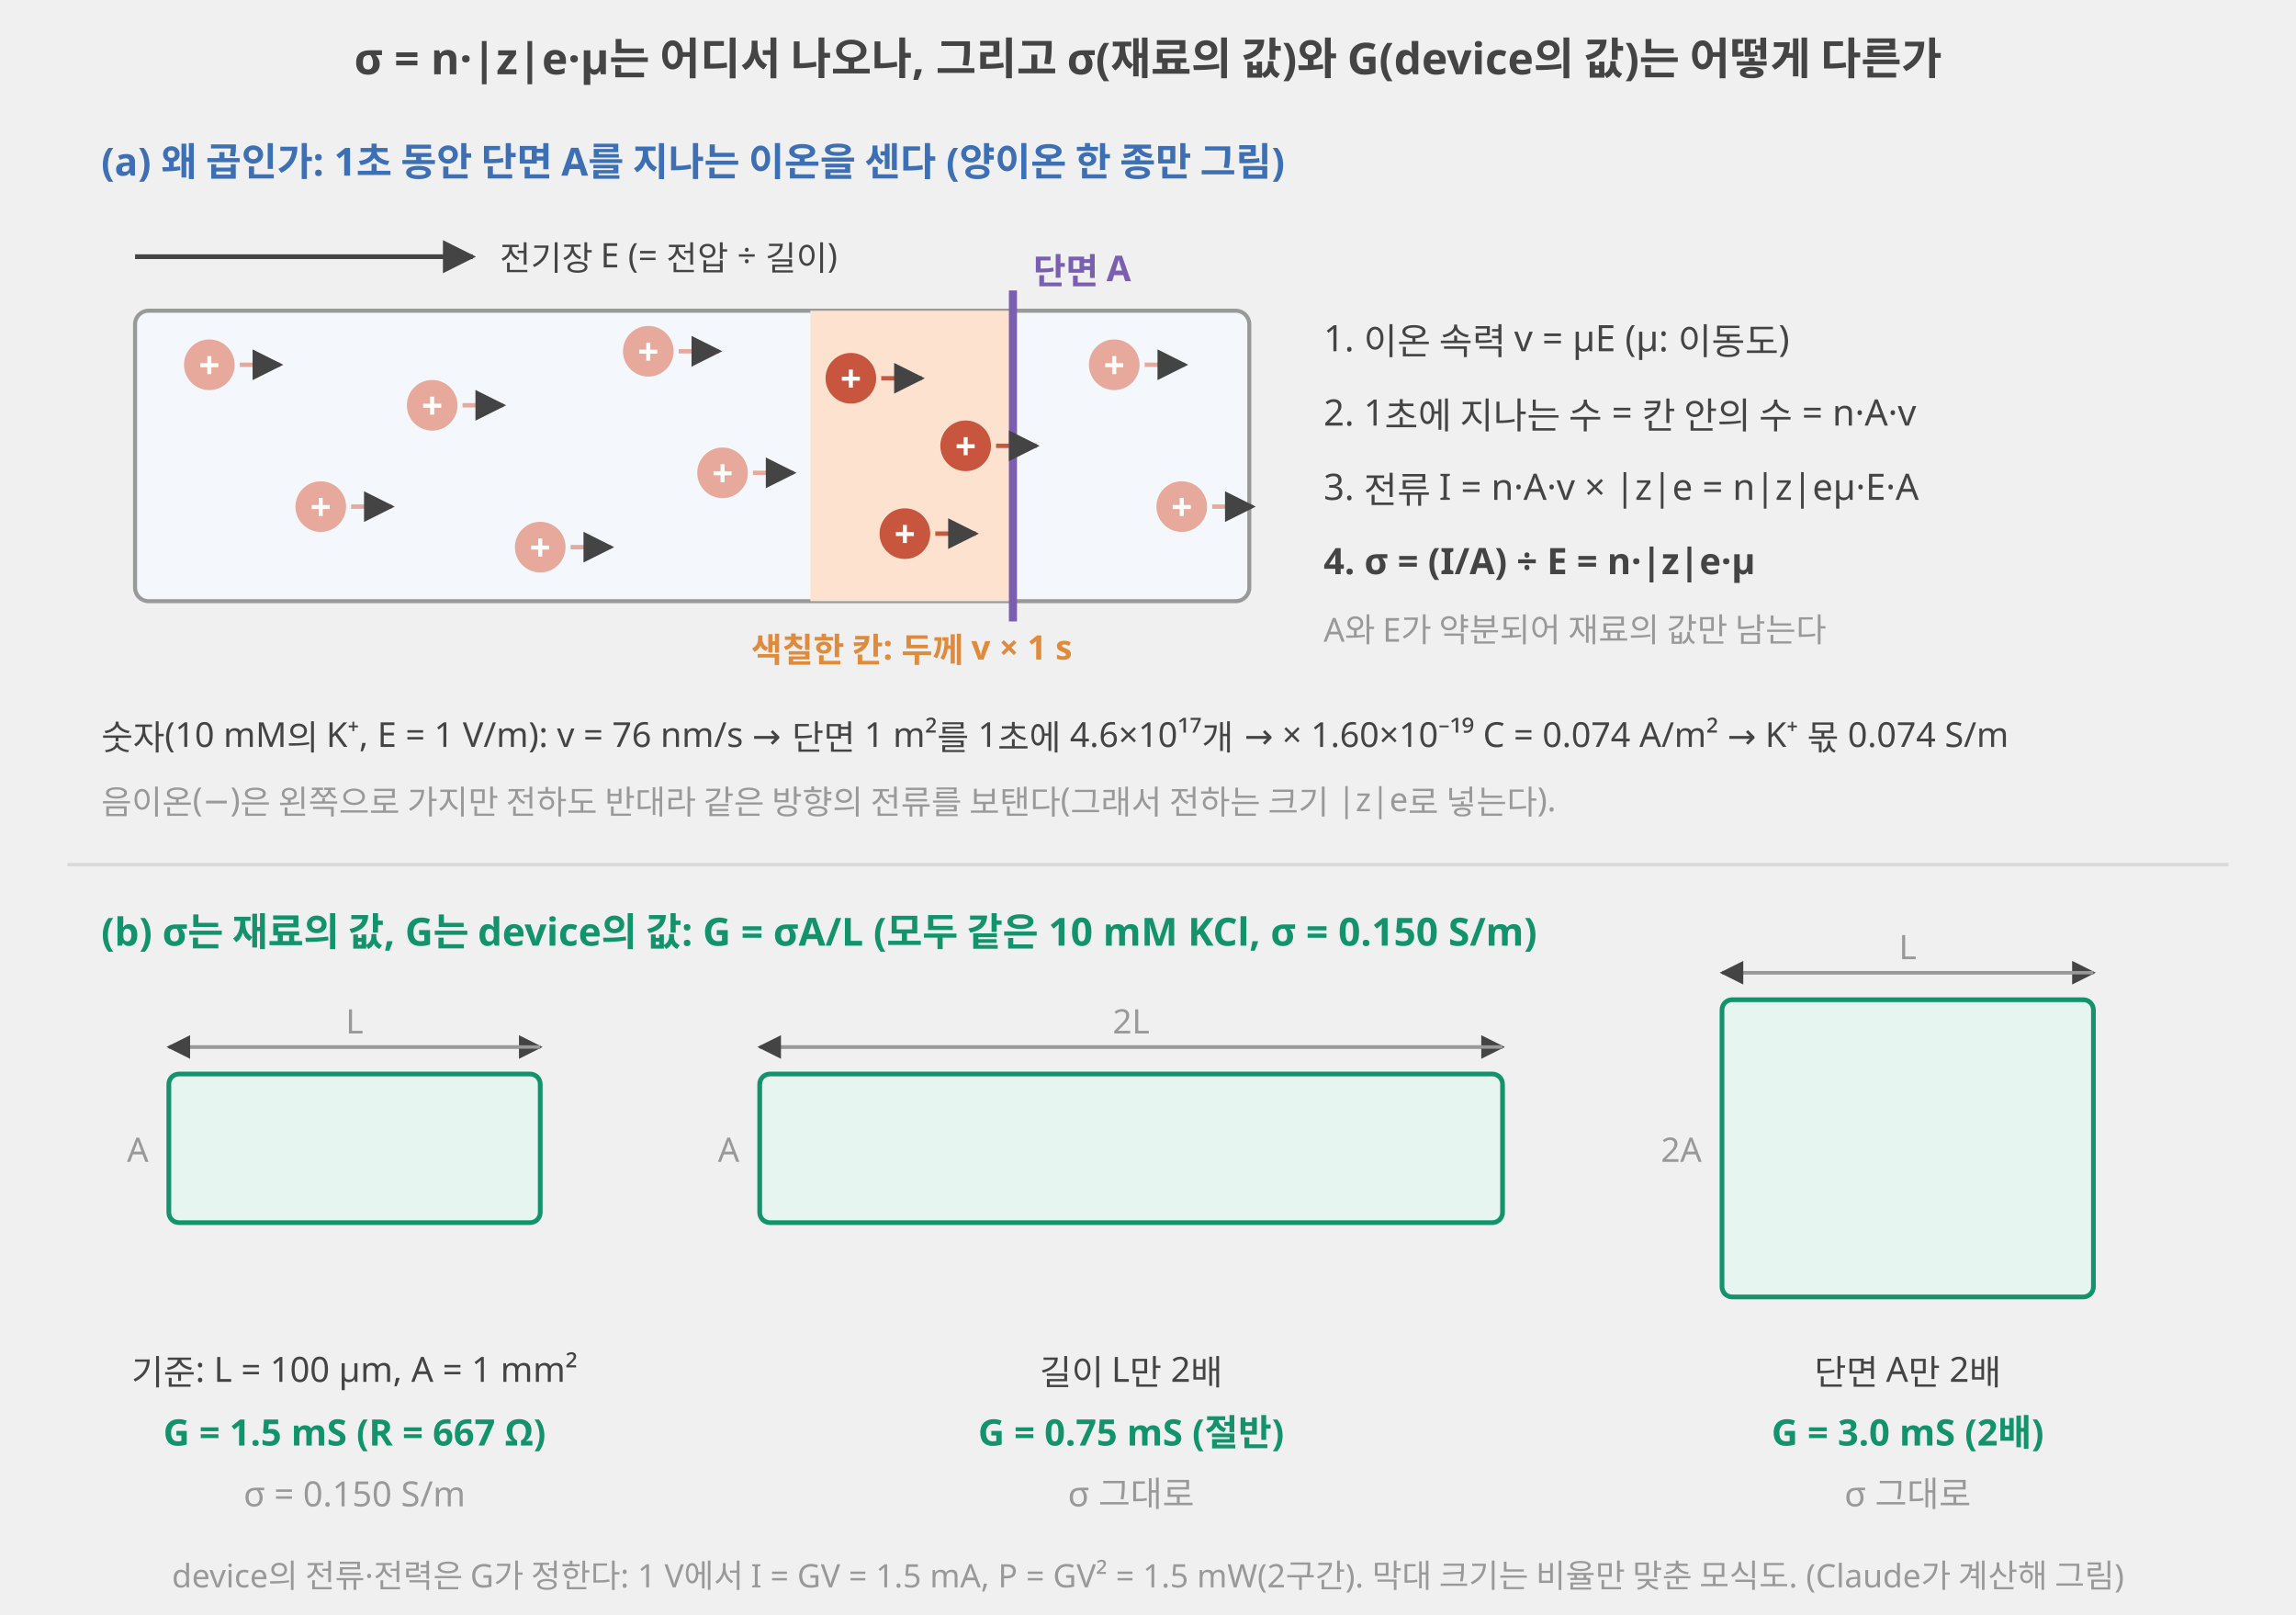
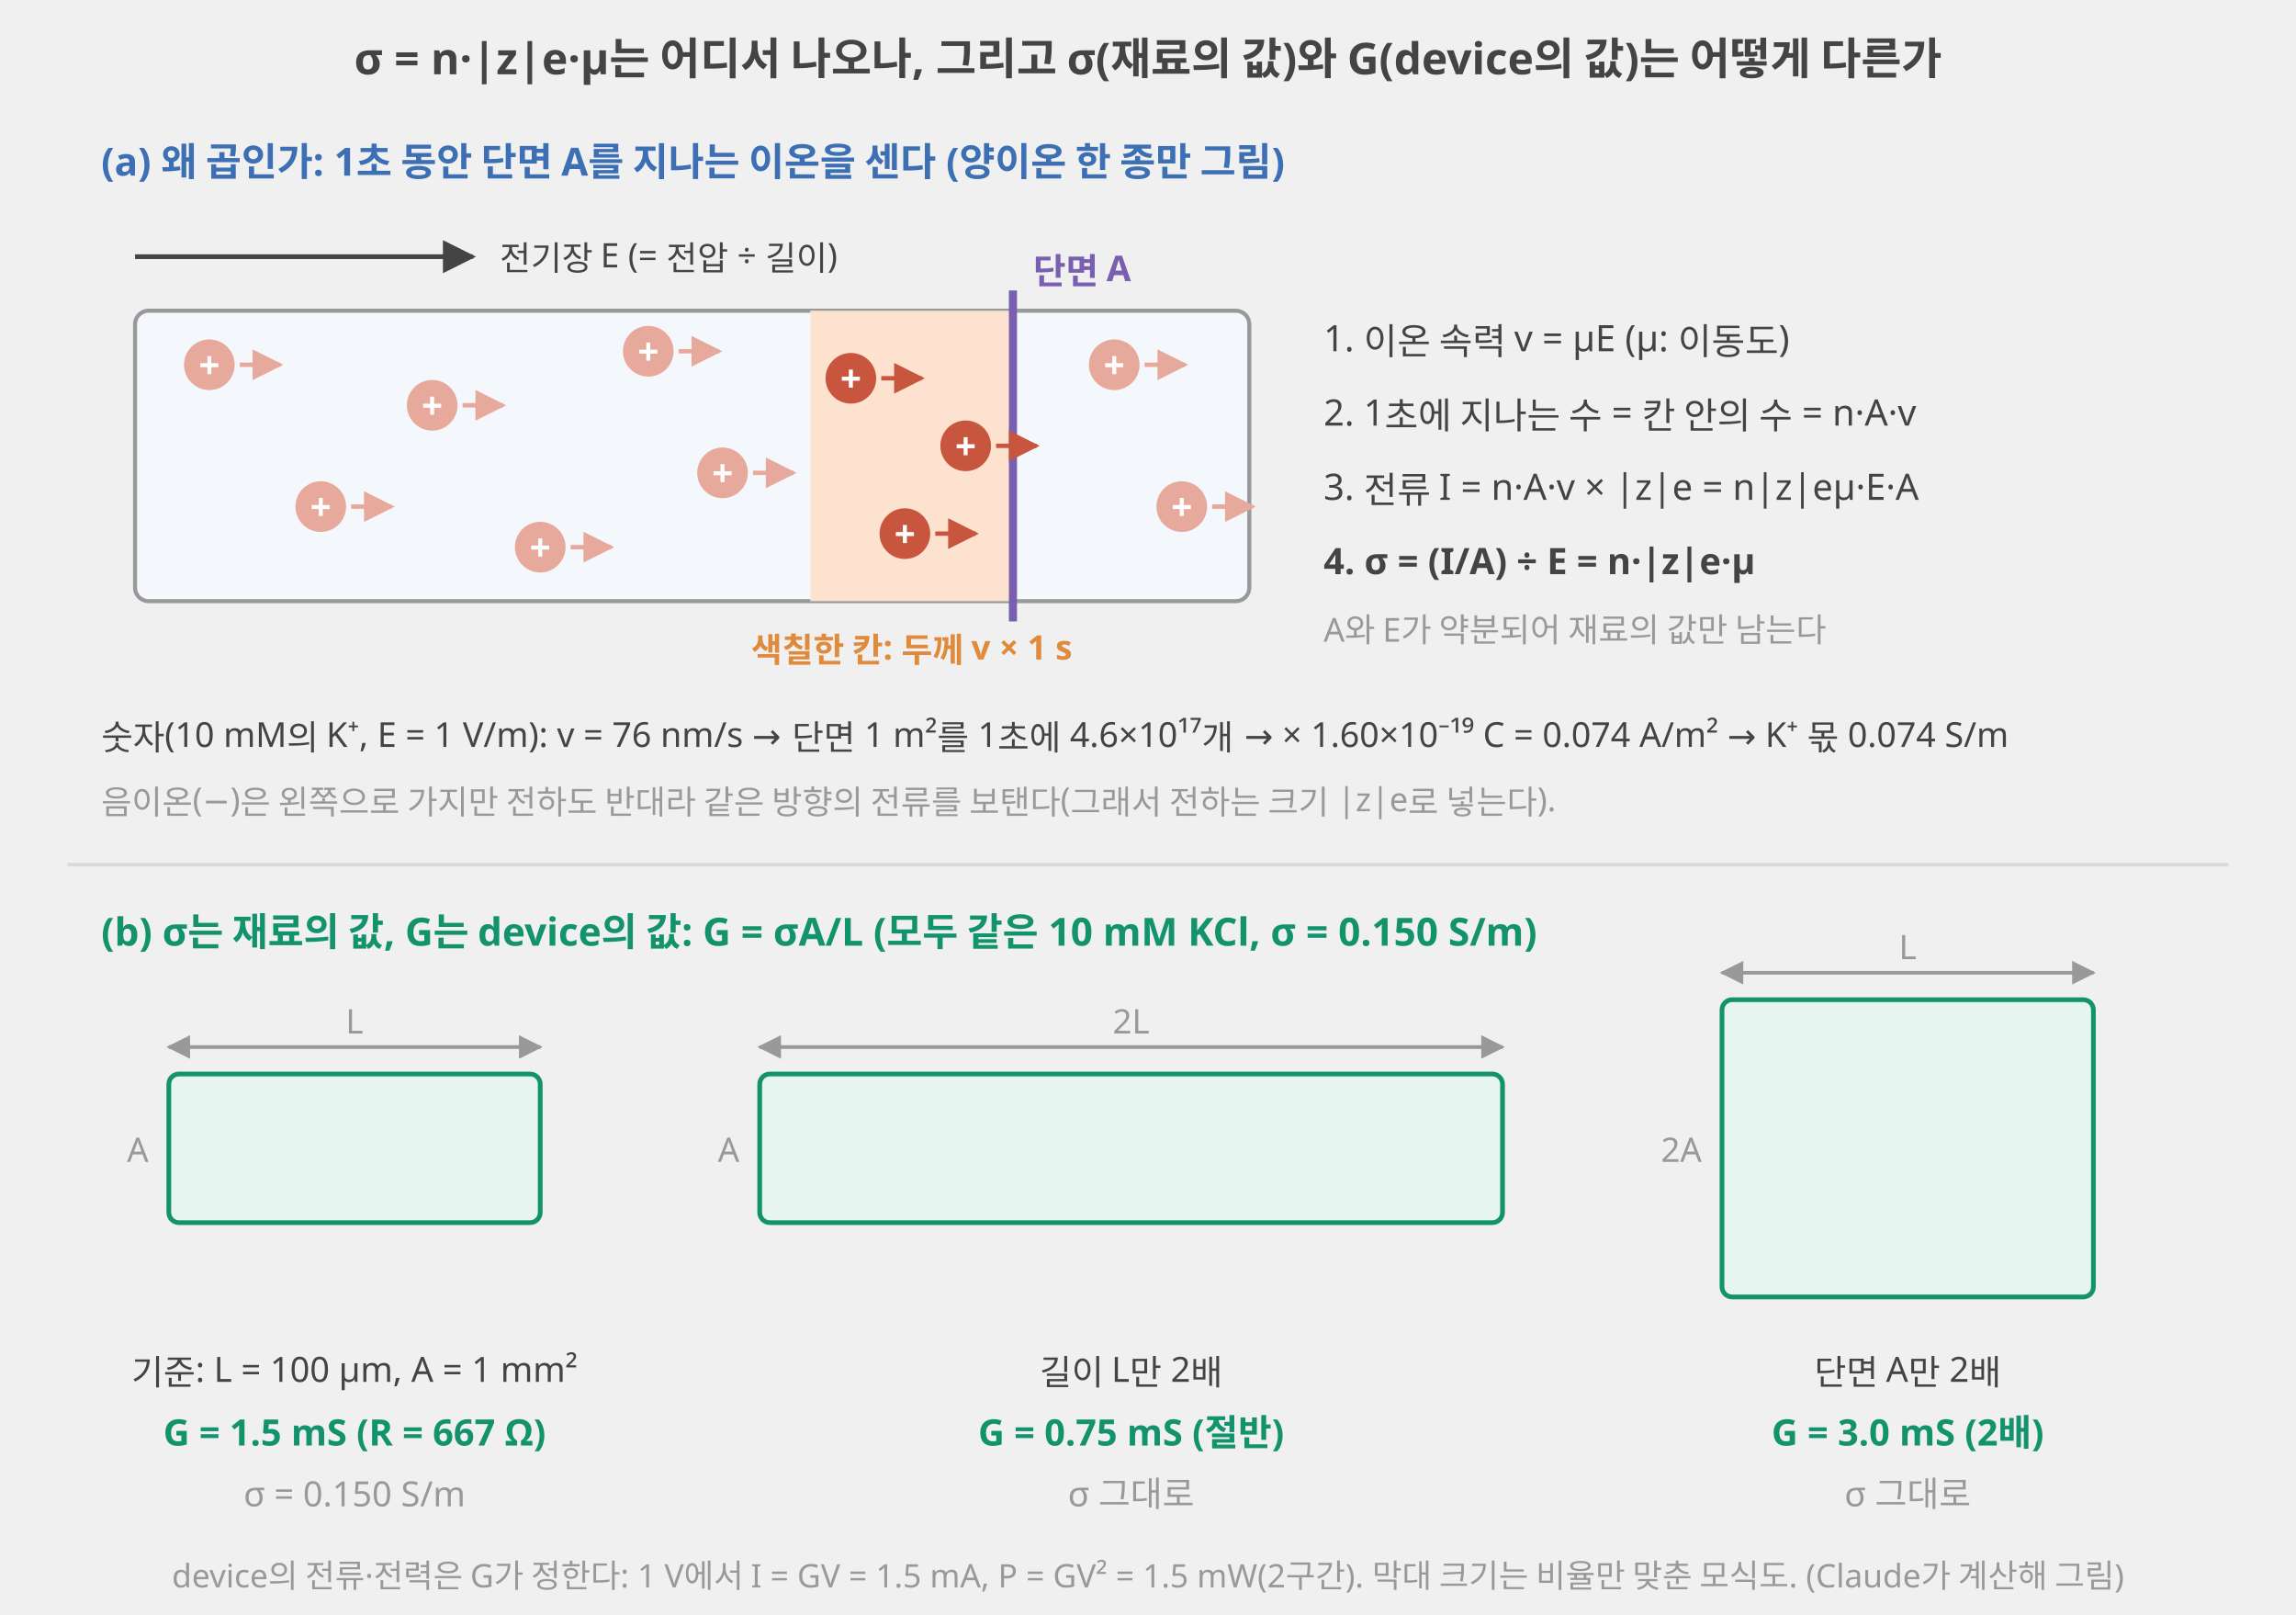
<svg xmlns="http://www.w3.org/2000/svg" viewBox="0 0 680 478" width="100%" font-family="Noto Sans KR, Malgun Gothic, sans-serif" font-size="13" fill="#444">
  <defs>
    <marker id="arr" viewBox="0 0 10 10" refX="9" refY="5" markerWidth="7" markerHeight="7" orient="auto-start-reverse">
      <path d="M0,0 L10,5 L0,10 z" fill="#444" />
+     </marker>
+     <marker id="arr-ce7a99c" viewBox="0 0 10 10" refX="9" refY="5" markerWidth="7" markerHeight="7" orient="auto-start-reverse">
+       <path d="M0,0 L10,5 L0,10 z" fill="#e7a99c" />
+     </marker>
+     <marker id="arr-cc8553d" viewBox="0 0 10 10" refX="9" refY="5" markerWidth="7" markerHeight="7" orient="auto-start-reverse">
+       <path d="M0,0 L10,5 L0,10 z" fill="#c8553d" />
+     </marker>
+     <marker id="arr-c999" viewBox="0 0 10 10" refX="9" refY="5" markerWidth="7" markerHeight="7" orient="auto-start-reverse">
+       <path d="M0,0 L10,5 L0,10 z" fill="#999" />
    </marker>
  </defs>
  <text x="340.0" y="22.0" font-size="13" fill="#444" text-anchor="middle" font-weight="bold">σ = n·|z|e·µ는 어디서 나오나, 그리고 σ(재료의 값)와 G(device의 값)는 어떻게 다른가</text>
  <text x="30.0" y="52.0" font-size="11.5" fill="#3d6fb4" text-anchor="start" font-weight="bold">(a) 왜 곱인가: 1초 동안 단면 A를 지나는 이온을 센다 (양이온 한 종만 그림)</text>
  <rect x="40.0" y="92.0" width="330.0" height="86.0" rx="4" fill="#f4f8fc" stroke="#999" stroke-width="1.2" />
  <rect x="240.0" y="92.0" width="60.0" height="86.0" rx="0" fill="#fde3cf" stroke="none" stroke-width="1.2" />
  <line x1="300.0" y1="86.0" x2="300.0" y2="184.0" stroke="#7a5fb0" stroke-width="2.4" />
  <text x="306.0" y="84.0" font-size="10.5" fill="#7a5fb0" text-anchor="start" font-weight="bold">단면 A</text>
  <line x1="40.0" y1="76.0" x2="140.0" y2="76.0" stroke="#444" stroke-width="1.4" marker-end="url(#arr)" />
  <text x="148.0" y="80.0" font-size="10" fill="#444" text-anchor="start" font-weight="normal">전기장 E (= 전압 ÷ 길이)</text>
  <circle cx="62.0" cy="108.0" r="7.5" fill="#e7a99c" stroke="none" />
  <text x="62.0" y="112.0" font-size="11" fill="#fff" text-anchor="middle" font-weight="bold">+</text>
-   <line x1="71.0" y1="108.0" x2="83.0" y2="108.0" stroke="#e7a99c" stroke-width="1.3" marker-end="url(#arr)" />
+   <line x1="71.0" y1="108.0" x2="83.0" y2="108.0" stroke="#e7a99c" stroke-width="1.3" marker-end="url(#arr-ce7a99c)" />
  <circle cx="95.0" cy="150.0" r="7.5" fill="#e7a99c" stroke="none" />
  <text x="95.0" y="154.0" font-size="11" fill="#fff" text-anchor="middle" font-weight="bold">+</text>
-   <line x1="104.0" y1="150.0" x2="116.0" y2="150.0" stroke="#e7a99c" stroke-width="1.3" marker-end="url(#arr)" />
+   <line x1="104.0" y1="150.0" x2="116.0" y2="150.0" stroke="#e7a99c" stroke-width="1.3" marker-end="url(#arr-ce7a99c)" />
  <circle cx="128.0" cy="120.0" r="7.5" fill="#e7a99c" stroke="none" />
  <text x="128.0" y="124.0" font-size="11" fill="#fff" text-anchor="middle" font-weight="bold">+</text>
-   <line x1="137.0" y1="120.0" x2="149.0" y2="120.0" stroke="#e7a99c" stroke-width="1.3" marker-end="url(#arr)" />
+   <line x1="137.0" y1="120.0" x2="149.0" y2="120.0" stroke="#e7a99c" stroke-width="1.3" marker-end="url(#arr-ce7a99c)" />
  <circle cx="160.0" cy="162.0" r="7.5" fill="#e7a99c" stroke="none" />
  <text x="160.0" y="166.0" font-size="11" fill="#fff" text-anchor="middle" font-weight="bold">+</text>
-   <line x1="169.0" y1="162.0" x2="181.0" y2="162.0" stroke="#e7a99c" stroke-width="1.3" marker-end="url(#arr)" />
+   <line x1="169.0" y1="162.0" x2="181.0" y2="162.0" stroke="#e7a99c" stroke-width="1.3" marker-end="url(#arr-ce7a99c)" />
  <circle cx="192.0" cy="104.0" r="7.5" fill="#e7a99c" stroke="none" />
  <text x="192.0" y="108.0" font-size="11" fill="#fff" text-anchor="middle" font-weight="bold">+</text>
-   <line x1="201.0" y1="104.0" x2="213.0" y2="104.0" stroke="#e7a99c" stroke-width="1.3" marker-end="url(#arr)" />
+   <line x1="201.0" y1="104.0" x2="213.0" y2="104.0" stroke="#e7a99c" stroke-width="1.3" marker-end="url(#arr-ce7a99c)" />
  <circle cx="214.0" cy="140.0" r="7.5" fill="#e7a99c" stroke="none" />
  <text x="214.0" y="144.0" font-size="11" fill="#fff" text-anchor="middle" font-weight="bold">+</text>
-   <line x1="223.0" y1="140.0" x2="235.0" y2="140.0" stroke="#e7a99c" stroke-width="1.3" marker-end="url(#arr)" />
+   <line x1="223.0" y1="140.0" x2="235.0" y2="140.0" stroke="#e7a99c" stroke-width="1.3" marker-end="url(#arr-ce7a99c)" />
  <circle cx="252.0" cy="112.0" r="7.5" fill="#c8553d" stroke="none" />
  <text x="252.0" y="116.0" font-size="11" fill="#fff" text-anchor="middle" font-weight="bold">+</text>
-   <line x1="261.0" y1="112.0" x2="273.0" y2="112.0" stroke="#c8553d" stroke-width="1.3" marker-end="url(#arr)" />
+   <line x1="261.0" y1="112.0" x2="273.0" y2="112.0" stroke="#c8553d" stroke-width="1.3" marker-end="url(#arr-cc8553d)" />
  <circle cx="268.0" cy="158.0" r="7.5" fill="#c8553d" stroke="none" />
  <text x="268.0" y="162.0" font-size="11" fill="#fff" text-anchor="middle" font-weight="bold">+</text>
-   <line x1="277.0" y1="158.0" x2="289.0" y2="158.0" stroke="#c8553d" stroke-width="1.3" marker-end="url(#arr)" />
+   <line x1="277.0" y1="158.0" x2="289.0" y2="158.0" stroke="#c8553d" stroke-width="1.3" marker-end="url(#arr-cc8553d)" />
  <circle cx="286.0" cy="132.0" r="7.5" fill="#c8553d" stroke="none" />
  <text x="286.0" y="136.0" font-size="11" fill="#fff" text-anchor="middle" font-weight="bold">+</text>
-   <line x1="295.0" y1="132.0" x2="307.0" y2="132.0" stroke="#c8553d" stroke-width="1.3" marker-end="url(#arr)" />
+   <line x1="295.0" y1="132.0" x2="307.0" y2="132.0" stroke="#c8553d" stroke-width="1.3" marker-end="url(#arr-cc8553d)" />
  <circle cx="330.0" cy="108.0" r="7.5" fill="#e7a99c" stroke="none" />
  <text x="330.0" y="112.0" font-size="11" fill="#fff" text-anchor="middle" font-weight="bold">+</text>
-   <line x1="339.0" y1="108.0" x2="351.0" y2="108.0" stroke="#e7a99c" stroke-width="1.3" marker-end="url(#arr)" />
+   <line x1="339.0" y1="108.0" x2="351.0" y2="108.0" stroke="#e7a99c" stroke-width="1.3" marker-end="url(#arr-ce7a99c)" />
  <circle cx="350.0" cy="150.0" r="7.5" fill="#e7a99c" stroke="none" />
  <text x="350.0" y="154.0" font-size="11" fill="#fff" text-anchor="middle" font-weight="bold">+</text>
-   <line x1="359.0" y1="150.0" x2="371.0" y2="150.0" stroke="#e7a99c" stroke-width="1.3" marker-end="url(#arr)" />
+   <line x1="359.0" y1="150.0" x2="371.0" y2="150.0" stroke="#e7a99c" stroke-width="1.3" marker-end="url(#arr-ce7a99c)" />
  <text x="270.0" y="196.0" font-size="10" fill="#e08a3c" text-anchor="middle" font-weight="bold">색칠한 칸: 두께 v × 1 s</text>
  <text x="392.0" y="104.0" font-size="10.8" fill="#444" text-anchor="start" font-weight="normal">1. 이온 속력 v = µE (µ: 이동도)</text>
  <text x="392.0" y="126.0" font-size="10.8" fill="#444" text-anchor="start" font-weight="normal">2. 1초에 지나는 수 = 칸 안의 수 = n·A·v</text>
  <text x="392.0" y="148.0" font-size="10.8" fill="#444" text-anchor="start" font-weight="normal">3. 전류 I = n·A·v × |z|e = n|z|eµ·E·A</text>
  <text x="392.0" y="170.0" font-size="10.8" fill="#444" text-anchor="start" font-weight="bold">4. σ = (I/A) ÷ E = n·|z|e·µ</text>
  <text x="392.0" y="190.0" font-size="9.8" fill="#999" text-anchor="start" font-weight="normal">A와 E가 약분되어 재료의 값만 남는다</text>
  <text x="30.0" y="222.0" font-size="10.2" fill="#444" text-anchor="start" font-weight="normal">숫자(10 mM의 K⁺, E = 1 V/m): v = 76 nm/s → 단면 1 m²를 1초에 4.6×10¹⁷개 → × 1.60×10⁻¹⁹ C = 0.074 A/m² → K⁺ 몫 0.074 S/m</text>
  <text x="30.0" y="241.0" font-size="9.8" fill="#999" text-anchor="start" font-weight="normal">음이온(−)은 왼쪽으로 가지만 전하도 반대라 같은 방향의 전류를 보탠다(그래서 전하는 크기 |z|e로 넣는다).</text>
  <line x1="20.0" y1="256.0" x2="660.0" y2="256.0" stroke="#d9d9d9" stroke-width="1" />
  <text x="30.0" y="280.0" font-size="11.5" fill="#13936b" text-anchor="start" font-weight="bold">(b) σ는 재료의 값, G는 device의 값: G = σA/L (모두 같은 10 mM KCl, σ = 0.150 S/m)</text>
  <rect x="50.0" y="318.0" width="110.0" height="44.0" rx="3" fill="#e6f5ef" stroke="#13936b" stroke-width="1.4" />
-   <line x1="50.0" y1="310.0" x2="160.0" y2="310.0" stroke="#999" stroke-width="1" marker-end="url(#arr)" />
-   <line x1="160.0" y1="310.0" x2="50.0" y2="310.0" stroke="#999" stroke-width="1" marker-end="url(#arr)" />
+   <line x1="50.0" y1="310.0" x2="160.0" y2="310.0" stroke="#999" stroke-width="1" marker-end="url(#arr-c999)" />
+   <line x1="160.0" y1="310.0" x2="50.0" y2="310.0" stroke="#999" stroke-width="1" marker-end="url(#arr-c999)" />
  <text x="105.0" y="306.0" font-size="10" fill="#999" text-anchor="middle" font-weight="normal">L</text>
  <text x="44.0" y="344.0" font-size="10" fill="#999" text-anchor="end" font-weight="normal">A</text>
  <text x="105.0" y="410.0" font-size="10.3" fill="#444" text-anchor="middle" font-weight="normal">기준: L = 100 µm, A = 1 mm²</text>
  <text x="105.0" y="428.0" font-size="10.8" fill="#13936b" text-anchor="middle" font-weight="bold">G = 1.5 mS (R = 667 Ω)</text>
  <text x="105.0" y="446.0" font-size="10.3" fill="#999" text-anchor="middle" font-weight="normal">σ = 0.150 S/m</text>
  <rect x="225.0" y="318.0" width="220.0" height="44.0" rx="3" fill="#e6f5ef" stroke="#13936b" stroke-width="1.4" />
-   <line x1="225.0" y1="310.0" x2="445.0" y2="310.0" stroke="#999" stroke-width="1" marker-end="url(#arr)" />
-   <line x1="445.0" y1="310.0" x2="225.0" y2="310.0" stroke="#999" stroke-width="1" marker-end="url(#arr)" />
+   <line x1="225.0" y1="310.0" x2="445.0" y2="310.0" stroke="#999" stroke-width="1" marker-end="url(#arr-c999)" />
+   <line x1="445.0" y1="310.0" x2="225.0" y2="310.0" stroke="#999" stroke-width="1" marker-end="url(#arr-c999)" />
  <text x="335.0" y="306.0" font-size="10" fill="#999" text-anchor="middle" font-weight="normal">2L</text>
  <text x="219.0" y="344.0" font-size="10" fill="#999" text-anchor="end" font-weight="normal">A</text>
  <text x="335.0" y="410.0" font-size="10.3" fill="#444" text-anchor="middle" font-weight="normal">길이 L만 2배</text>
  <text x="335.0" y="428.0" font-size="10.8" fill="#13936b" text-anchor="middle" font-weight="bold">G = 0.75 mS (절반)</text>
  <text x="335.0" y="446.0" font-size="10.3" fill="#999" text-anchor="middle" font-weight="normal">σ 그대로</text>
  <rect x="510.0" y="296.0" width="110.0" height="88.0" rx="3" fill="#e6f5ef" stroke="#13936b" stroke-width="1.4" />
-   <line x1="510.0" y1="288.0" x2="620.0" y2="288.0" stroke="#999" stroke-width="1" marker-end="url(#arr)" />
-   <line x1="620.0" y1="288.0" x2="510.0" y2="288.0" stroke="#999" stroke-width="1" marker-end="url(#arr)" />
+   <line x1="510.0" y1="288.0" x2="620.0" y2="288.0" stroke="#999" stroke-width="1" marker-end="url(#arr-c999)" />
+   <line x1="620.0" y1="288.0" x2="510.0" y2="288.0" stroke="#999" stroke-width="1" marker-end="url(#arr-c999)" />
  <text x="565.0" y="284.0" font-size="10" fill="#999" text-anchor="middle" font-weight="normal">L</text>
  <text x="504.0" y="344.0" font-size="10" fill="#999" text-anchor="end" font-weight="normal">2A</text>
  <text x="565.0" y="410.0" font-size="10.3" fill="#444" text-anchor="middle" font-weight="normal">단면 A만 2배</text>
  <text x="565.0" y="428.0" font-size="10.8" fill="#13936b" text-anchor="middle" font-weight="bold">G = 3.0 mS (2배)</text>
  <text x="565.0" y="446.0" font-size="10.3" fill="#999" text-anchor="middle" font-weight="normal">σ 그대로</text>
  <text x="340.0" y="470.0" font-size="9.6" fill="#999" text-anchor="middle" font-weight="normal">device의 전류·전력은 G가 정한다: 1 V에서 I = GV = 1.5 mA, P = GV² = 1.5 mW(2구간). 막대 크기는 비율만 맞춘 모식도. (Claude가 계산해 그림)</text>
</svg>
